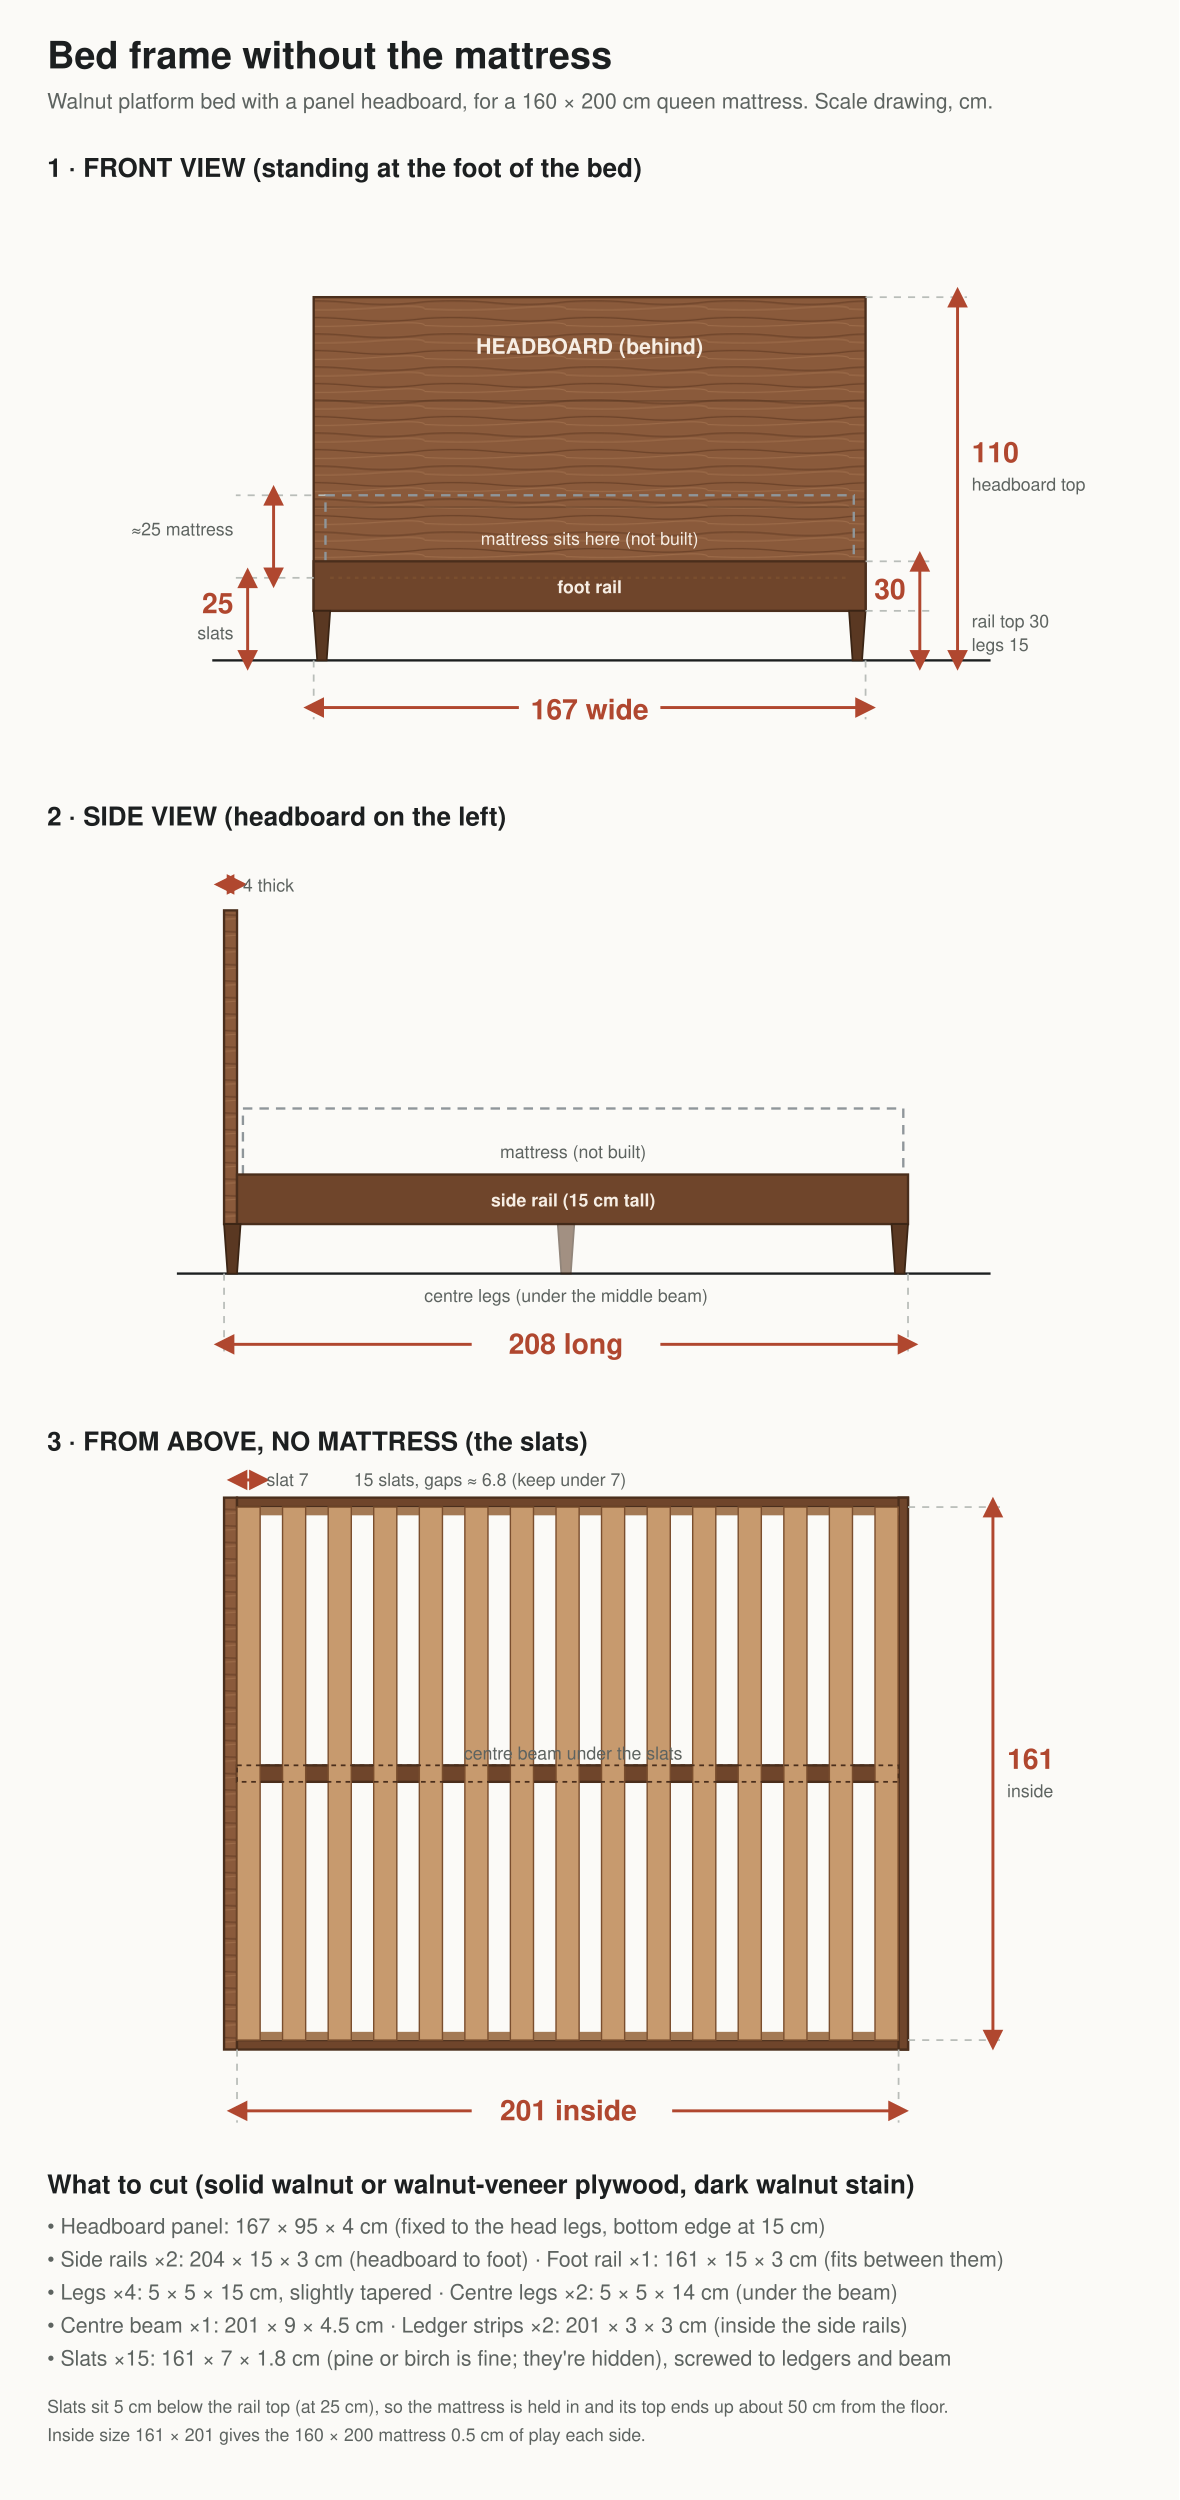
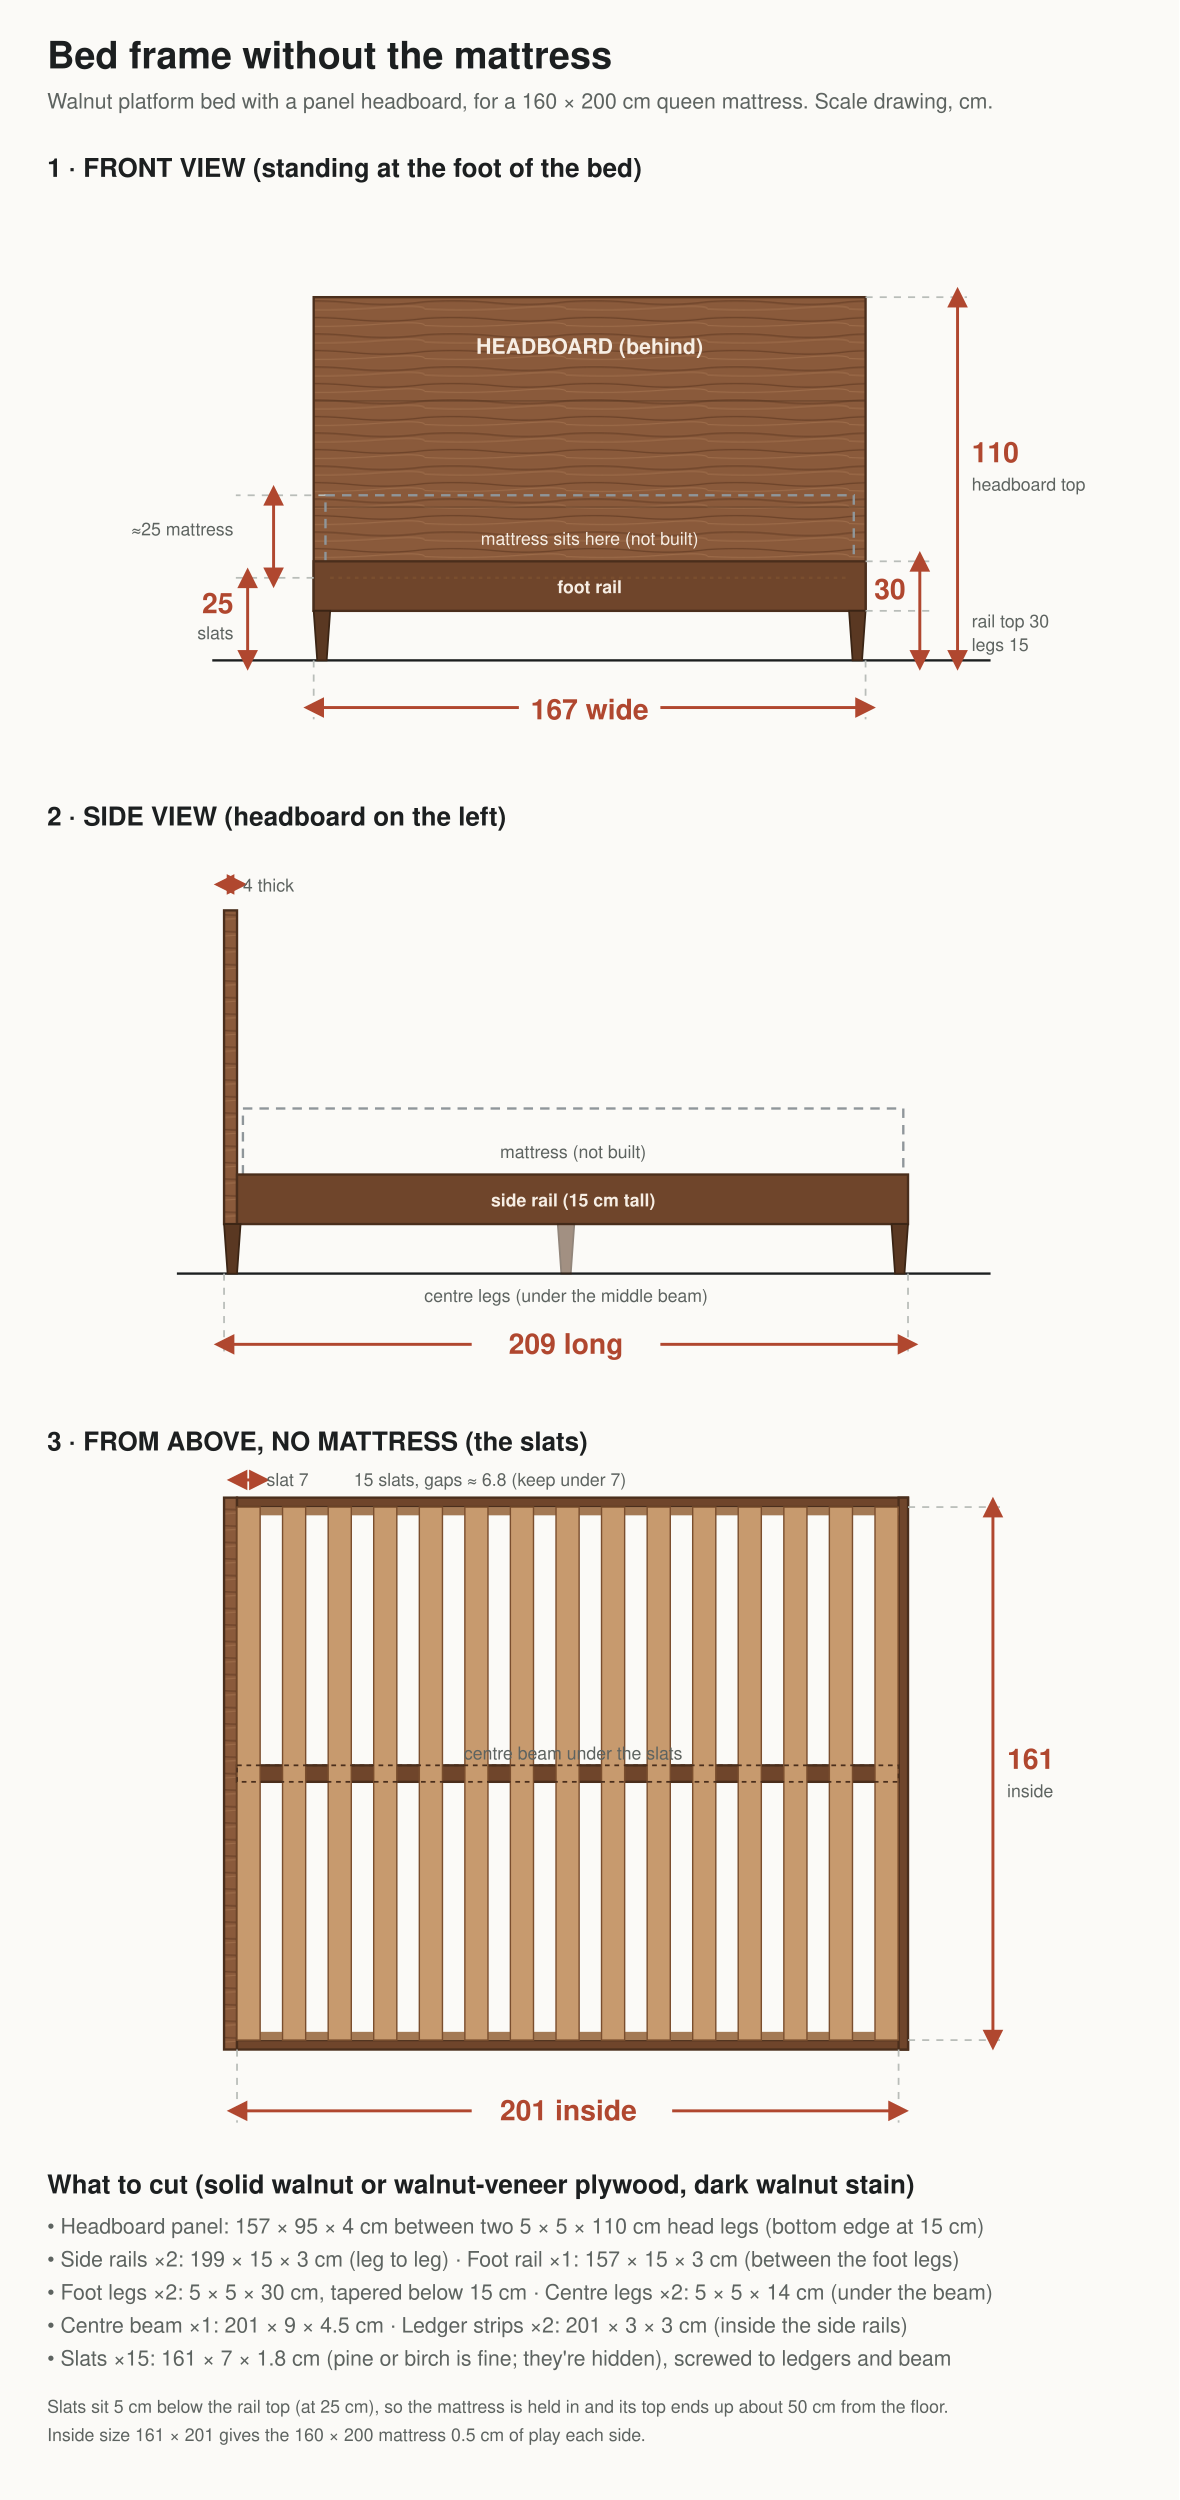
<svg xmlns="http://www.w3.org/2000/svg" viewBox="0 0 1000 2120" width="1000" height="2120" font-family="Helvetica, Arial, sans-serif">
  <rect width="1000" height="2120" fill="#fbfaf7" />
  <defs>
    <marker id="a" viewBox="0 0 10 10" refX="5" refY="5" markerWidth="7" markerHeight="7" orient="auto-start-reverse">
      <path d="M0,0 L10,5 L0,10 z" fill="#b0472f" />
    </marker>
    <pattern id="grain" width="120" height="14" patternUnits="userSpaceOnUse">
      <rect width="120" height="14" fill="#8a5a3b" />
      <path d="M0 4 Q30 2 60 5 T120 4" stroke="#6f452b" stroke-width="1.2" fill="none" />
      <path d="M0 10 Q40 12 80 9 T120 10" stroke="#9b6a48" stroke-width="1" fill="none" />
    </pattern>
  </defs>
  <style>
    .t{font-size:32px;font-weight:700;fill:#1c1f20}
    .h{font-size:22px;font-weight:700;fill:#1c1f20}
    .l{font-size:18px;fill:#5d6360}
    .sm{font-size:15px;fill:#5d6360}
    .d{stroke:#b0472f;stroke-width:2.5;fill:none}
    .dt{font-size:24px;font-weight:700;fill:#b0472f}
    .wood{fill:url(#grain);stroke:#4a2e1c;stroke-width:2}
    .dark{fill:#6f452b;stroke:#4a2e1c;stroke-width:2}
    .leg{fill:#5a3822;stroke:#3a2414;stroke-width:1.5}
    .ghost{fill:none;stroke:#8f969a;stroke-width:2;stroke-dasharray:8 6}
    .g{stroke:#b9bdb9;stroke-width:1.5;stroke-dasharray:6 6;fill:none}
    .slat{fill:#c79a6e;stroke:#7a4e2e;stroke-width:1.2}
  </style>
  <text x="40" y="58" class="t">Bed frame without the mattress</text>
  <text x="40" y="92" class="l">Walnut platform bed with a panel headboard, for a 160 × 200 cm queen mattress. Scale drawing, cm.</text>
  <text x="40" y="150" class="h">1 · FRONT VIEW (standing at the foot of the bed)</text>
  <line x1="180" y1="560" x2="840" y2="560" stroke="#1c1f20" stroke-width="2" />
  <rect x="266" y="252" width="468" height="266" class="wood" />
  <line x1="266" y1="340" x2="734" y2="340" stroke="#4a2e1c" stroke-width="1" opacity=".5" />
  <line x1="266" y1="430" x2="734" y2="430" stroke="#4a2e1c" stroke-width="1" opacity=".5" />
  <text x="500" y="300" class="l" text-anchor="middle" style="fill:#f7eee4;font-weight:700">HEADBOARD (behind)</text>
  <rect x="276" y="420" width="448" height="70" class="ghost" />
  <text x="500" y="462" class="sm" text-anchor="middle" style="fill:#f7eee4">mattress sits here (not built)</text>
  <rect x="266" y="476" width="468" height="42" class="dark" />
  <text x="500" y="503" class="sm" text-anchor="middle" style="fill:#f7eee4;font-weight:700">foot rail</text>
  <path class="leg" d="M266 518 H280 L277 560 H269 Z" />
  <path class="leg" d="M720 518 H734 L731 560 H723 Z" />
  <line x1="280" y1="490" x2="720" y2="490" stroke="#7a4e2e" stroke-width="2" stroke-dasharray="3 4" />
  <path class="g" d="M266 560 V610 M734 560 V610" />
  <path class="d" d="M266 600 H734" marker-start="url(#a)" marker-end="url(#a)" />
  <rect x="440" y="586" width="120" height="30" fill="#fbfaf7" />
  <text x="500" y="610" class="dt" text-anchor="middle">167 wide</text>
  <path class="g" d="M734 252 H820 M734 476 H790 M734 518 H790" />
  <path class="d" d="M812 252 V560" marker-start="url(#a)" marker-end="url(#a)" />
  <text x="824" y="392" class="dt">110</text>
  <text x="824" y="416" class="sm">headboard top</text>
  <path class="d" d="M780 476 V560" marker-start="url(#a)" marker-end="url(#a)" />
  <text x="768" y="508" class="dt" text-anchor="end" font-size="20">30</text>
  <text x="824" y="532" class="sm">rail top 30</text>
  <text x="824" y="552" class="sm">legs 15</text>
  <path class="g" d="M266 490 H200" />
  <path class="d" d="M210 490 V560" marker-start="url(#a)" marker-end="url(#a)" />
  <text x="198" y="520" class="dt" text-anchor="end" font-size="20">25</text>
  <text x="198" y="542" class="sm" text-anchor="end">slats</text>
  <path class="g" d="M276 420 H200" />
  <path class="d" d="M232 420 V490" marker-start="url(#a)" marker-end="url(#a)" />
  <text x="198" y="454" class="sm" text-anchor="end">≈25 mattress</text>
  <text x="40" y="700" class="h">2 · SIDE VIEW (headboard on the left)</text>
  <line x1="150" y1="1080" x2="840" y2="1080" stroke="#1c1f20" stroke-width="2" />
  <rect x="190" y="772" width="11" height="266" class="wood" />
  <rect x="206" y="940" width="560" height="70" class="ghost" />
  <text x="486" y="982" class="sm" text-anchor="middle">mattress (not built)</text>
  <rect x="201" y="996" width="569" height="42" class="dark" />
  <text x="486" y="1023" class="sm" text-anchor="middle" style="fill:#f7eee4;font-weight:700">side rail (15 cm tall)</text>
  <path class="leg" d="M190 1038 H204 L201 1080 H193 Z" />
  <path class="leg" d="M756 1038 H770 L767 1080 H759 Z" />
  <path class="leg" d="M473 1038 H487 L484 1080 H476 Z" opacity=".55" />
  <text x="480" y="1104" class="sm" text-anchor="middle">centre legs (under the middle beam)</text>
  <path class="g" d="M190 1080 V1150 M770 1080 V1150" />
  <path class="d" d="M190 1140 H770" marker-start="url(#a)" marker-end="url(#a)" />
  <rect x="400" y="1124" width="160" height="30" fill="#fbfaf7" />
-   <text x="480" y="1148" class="dt" text-anchor="middle">208 long</text>
+   <text x="480" y="1148" class="dt" text-anchor="middle">209 long</text>
  <path class="d" d="M190 750 H201" marker-start="url(#a)" marker-end="url(#a)" />
  <text x="206" y="756" class="sm">4 thick</text>
  <text x="40" y="1230" class="h">3 · FROM ABOVE, NO MATTRESS (the slats)</text>
  <rect x="190" y="1270" width="11" height="468" class="wood" />
  <rect x="201" y="1270" width="569" height="8" class="dark" />
  <rect x="201" y="1730" width="569" height="8" class="dark" />
  <rect x="762" y="1270" width="8" height="468" class="dark" />
  <rect x="201" y="1278" width="561" height="7" fill="#a47a55" />
  <rect x="201" y="1723" width="561" height="7" fill="#a47a55" />
  <rect x="201" y="1497" width="561" height="14" class="dark" />
  <g>
    <rect x="201.0" y="1278" width="19.6" height="452" class="slat" />
    <rect x="239.6" y="1278" width="19.6" height="452" class="slat" />
    <rect x="278.3" y="1278" width="19.6" height="452" class="slat" />
    <rect x="316.9" y="1278" width="19.6" height="452" class="slat" />
    <rect x="355.6" y="1278" width="19.6" height="452" class="slat" />
    <rect x="394.2" y="1278" width="19.6" height="452" class="slat" />
    <rect x="432.8" y="1278" width="19.6" height="452" class="slat" />
    <rect x="471.5" y="1278" width="19.6" height="452" class="slat" />
    <rect x="510.1" y="1278" width="19.6" height="452" class="slat" />
    <rect x="548.8" y="1278" width="19.6" height="452" class="slat" />
    <rect x="587.4" y="1278" width="19.6" height="452" class="slat" />
    <rect x="626.0" y="1278" width="19.6" height="452" class="slat" />
    <rect x="664.7" y="1278" width="19.6" height="452" class="slat" />
    <rect x="703.3" y="1278" width="19.6" height="452" class="slat" />
    <rect x="742.0" y="1278" width="19.6" height="452" class="slat" />
  </g>
  <rect x="201" y="1497" width="561" height="14" fill="none" stroke="#4a2e1c" stroke-width="1.5" stroke-dasharray="4 4" />
  <text x="486" y="1492" class="sm" text-anchor="middle">centre beam under the slats</text>
  <path class="g" d="M201 1738 V1800 M762 1738 V1800" />
  <path class="d" d="M201 1790 H762" marker-start="url(#a)" marker-end="url(#a)" />
  <rect x="400" y="1774" width="170" height="30" fill="#fbfaf7" />
  <text x="482" y="1798" class="dt" text-anchor="middle">201 inside</text>
  <path class="g" d="M770 1278 H850 M770 1730 H850" />
  <path class="d" d="M842 1278 V1730" marker-start="url(#a)" marker-end="url(#a)" />
  <text x="854" y="1500" class="dt">161</text>
  <text x="854" y="1524" class="sm">inside</text>
  <path class="d" d="M201 1255 H220" marker-start="url(#a)" marker-end="url(#a)" />
  <text x="226" y="1260" class="sm">slat 7</text>
  <text x="300" y="1260" class="sm">15 slats, gaps ≈ 6.8 (keep under 7)</text>
  <text x="40" y="1860" class="h">What to cut (solid walnut or walnut-veneer plywood, dark walnut stain)</text>
-   <text x="40" y="1894" class="l">• Headboard panel: 167 × 95 × 4 cm (fixed to the head legs, bottom edge at 15 cm)</text>
-   <text x="40" y="1922" class="l">• Side rails ×2: 204 × 15 × 3 cm (headboard to foot) · Foot rail ×1: 161 × 15 × 3 cm (fits between them)</text>
-   <text x="40" y="1950" class="l">• Legs ×4: 5 × 5 × 15 cm, slightly tapered · Centre legs ×2: 5 × 5 × 14 cm (under the beam)</text>
+   <text x="40" y="1894" class="l">• Headboard panel: 157 × 95 × 4 cm between two 5 × 5 × 110 cm head legs (bottom edge at 15 cm)</text>
+   <text x="40" y="1922" class="l">• Side rails ×2: 199 × 15 × 3 cm (leg to leg) · Foot rail ×1: 157 × 15 × 3 cm (between the foot legs)</text>
+   <text x="40" y="1950" class="l">• Foot legs ×2: 5 × 5 × 30 cm, tapered below 15 cm · Centre legs ×2: 5 × 5 × 14 cm (under the beam)</text>
  <text x="40" y="1978" class="l">• Centre beam ×1: 201 × 9 × 4.5 cm · Ledger strips ×2: 201 × 3 × 3 cm (inside the side rails)</text>
  <text x="40" y="2006" class="l">• Slats ×15: 161 × 7 × 1.8 cm (pine or birch is fine; they're hidden), screwed to ledgers and beam</text>
  <text x="40" y="2046" class="sm">Slats sit 5 cm below the rail top (at 25 cm), so the mattress is held in and its top ends up about 50 cm from the floor.</text>
  <text x="40" y="2070" class="sm">Inside size 161 × 201 gives the 160 × 200 mattress 0.5 cm of play each side.</text>
</svg>
